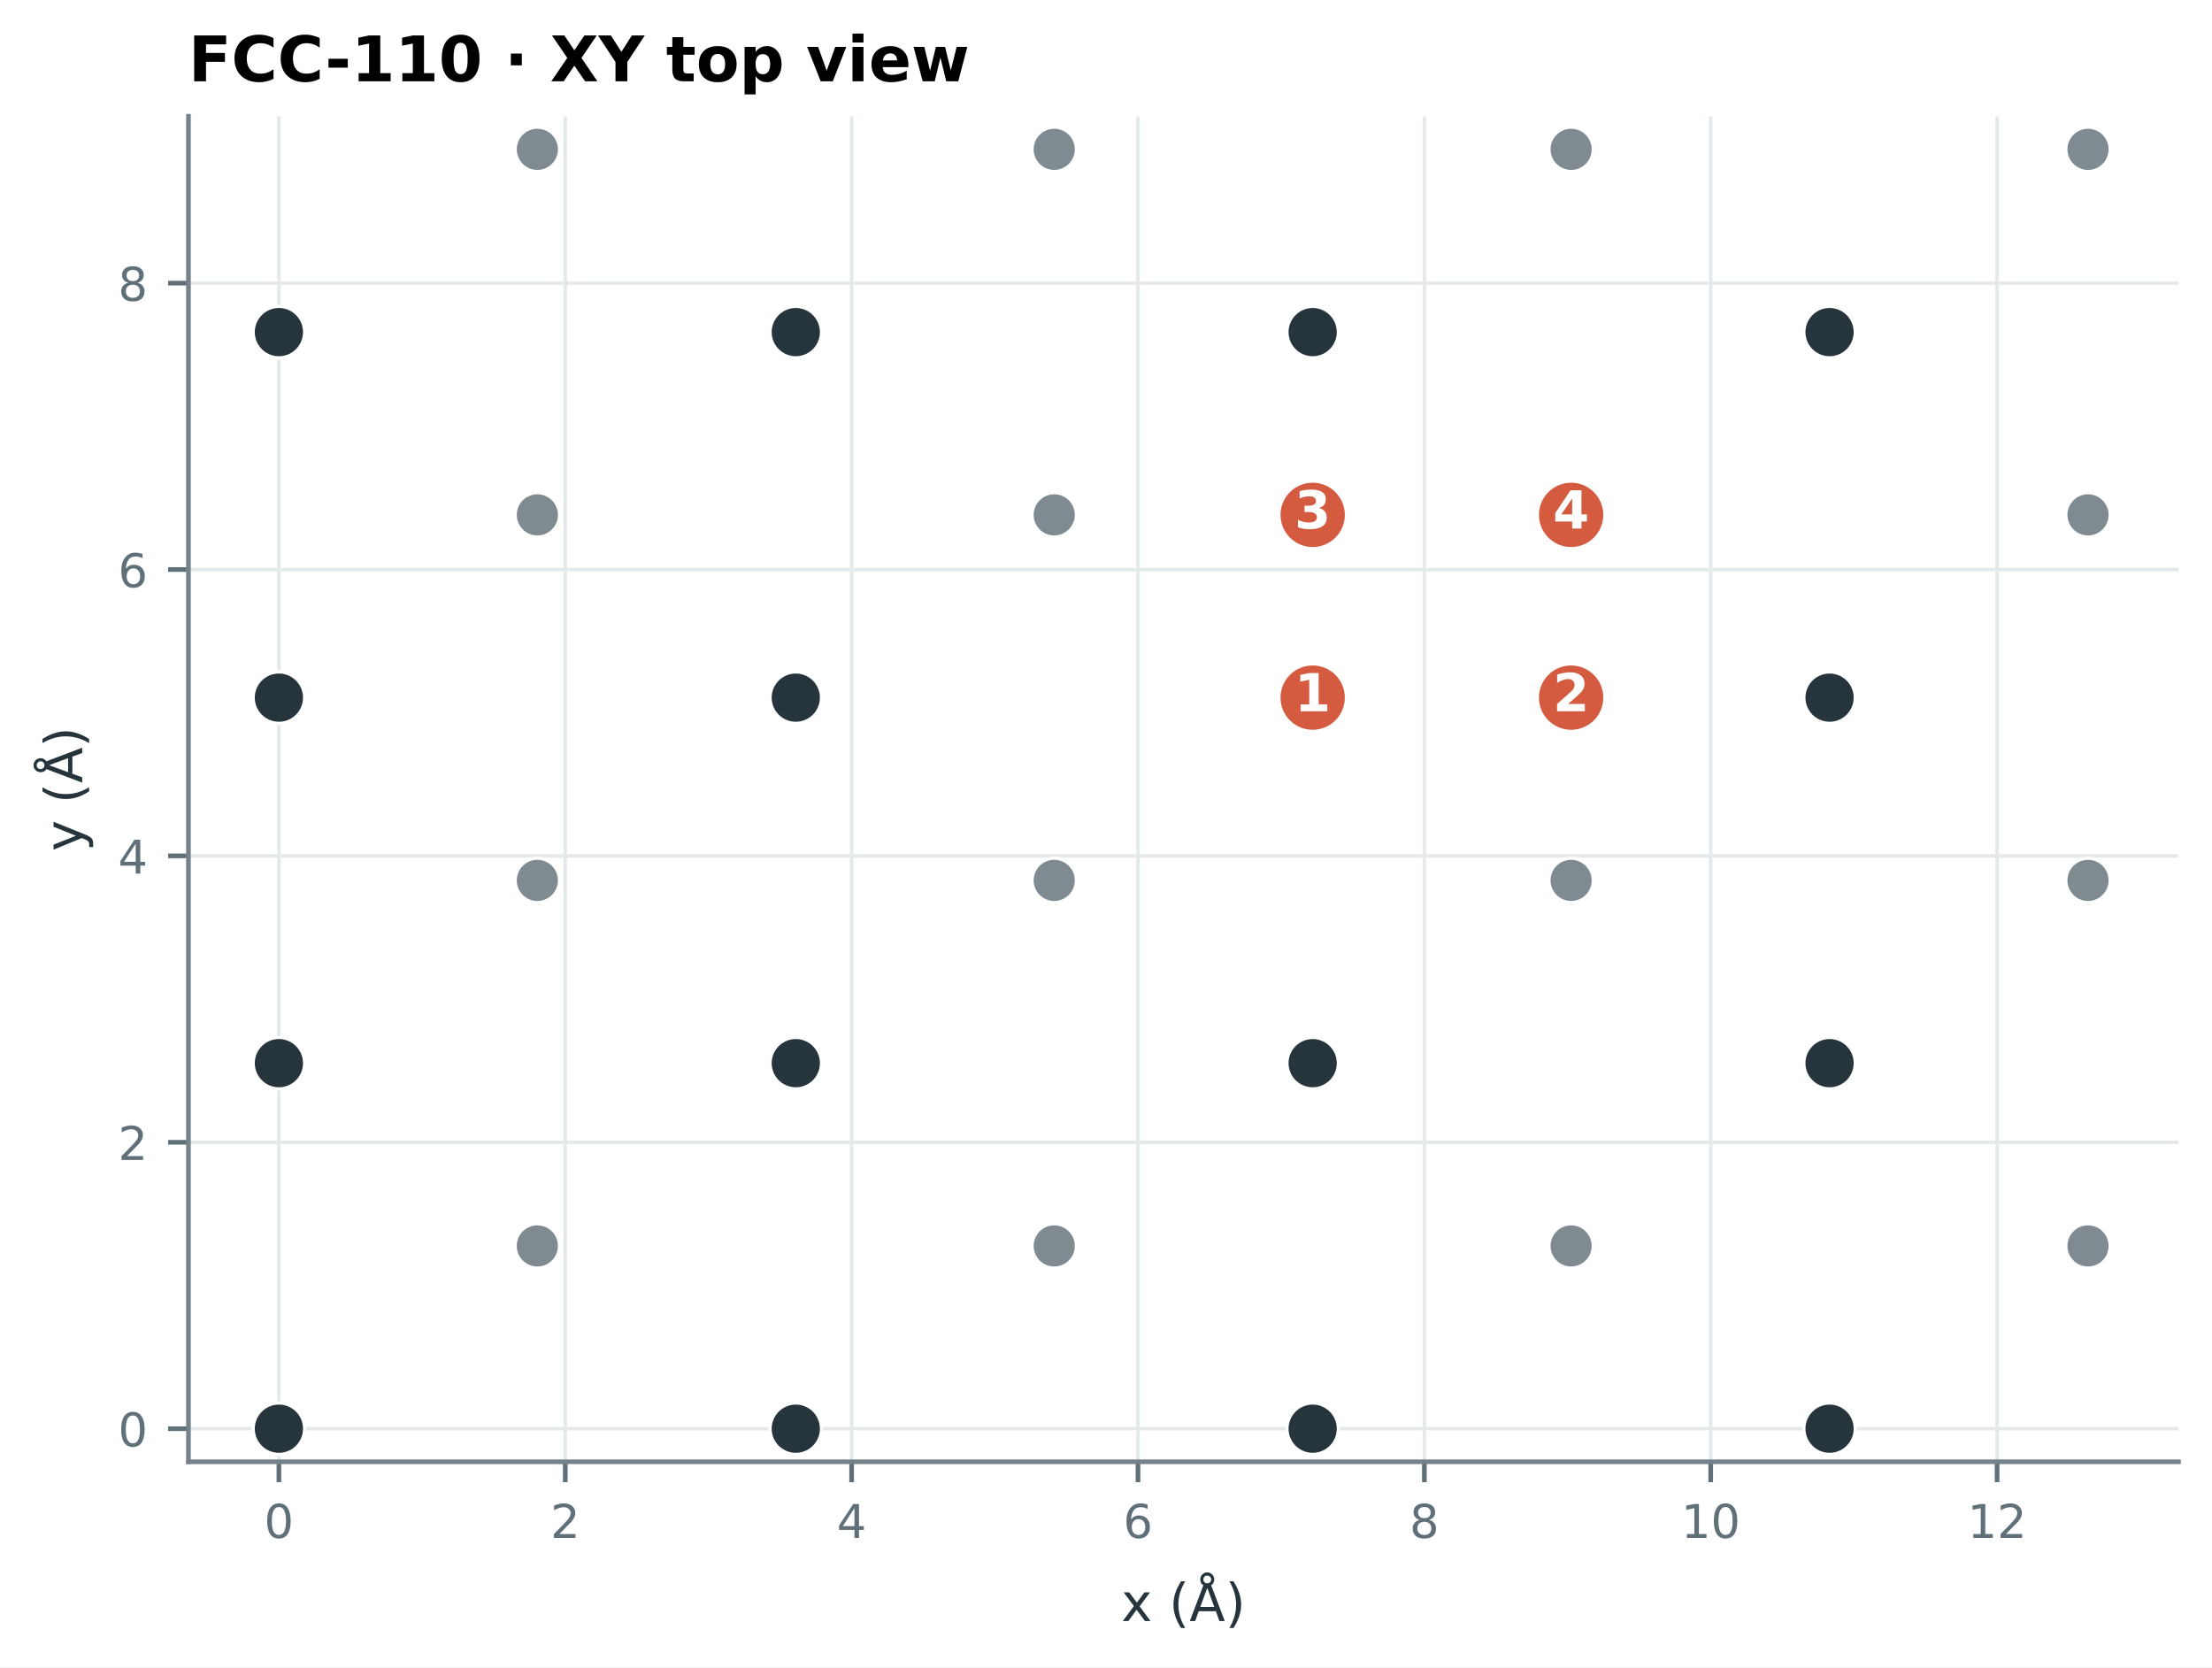
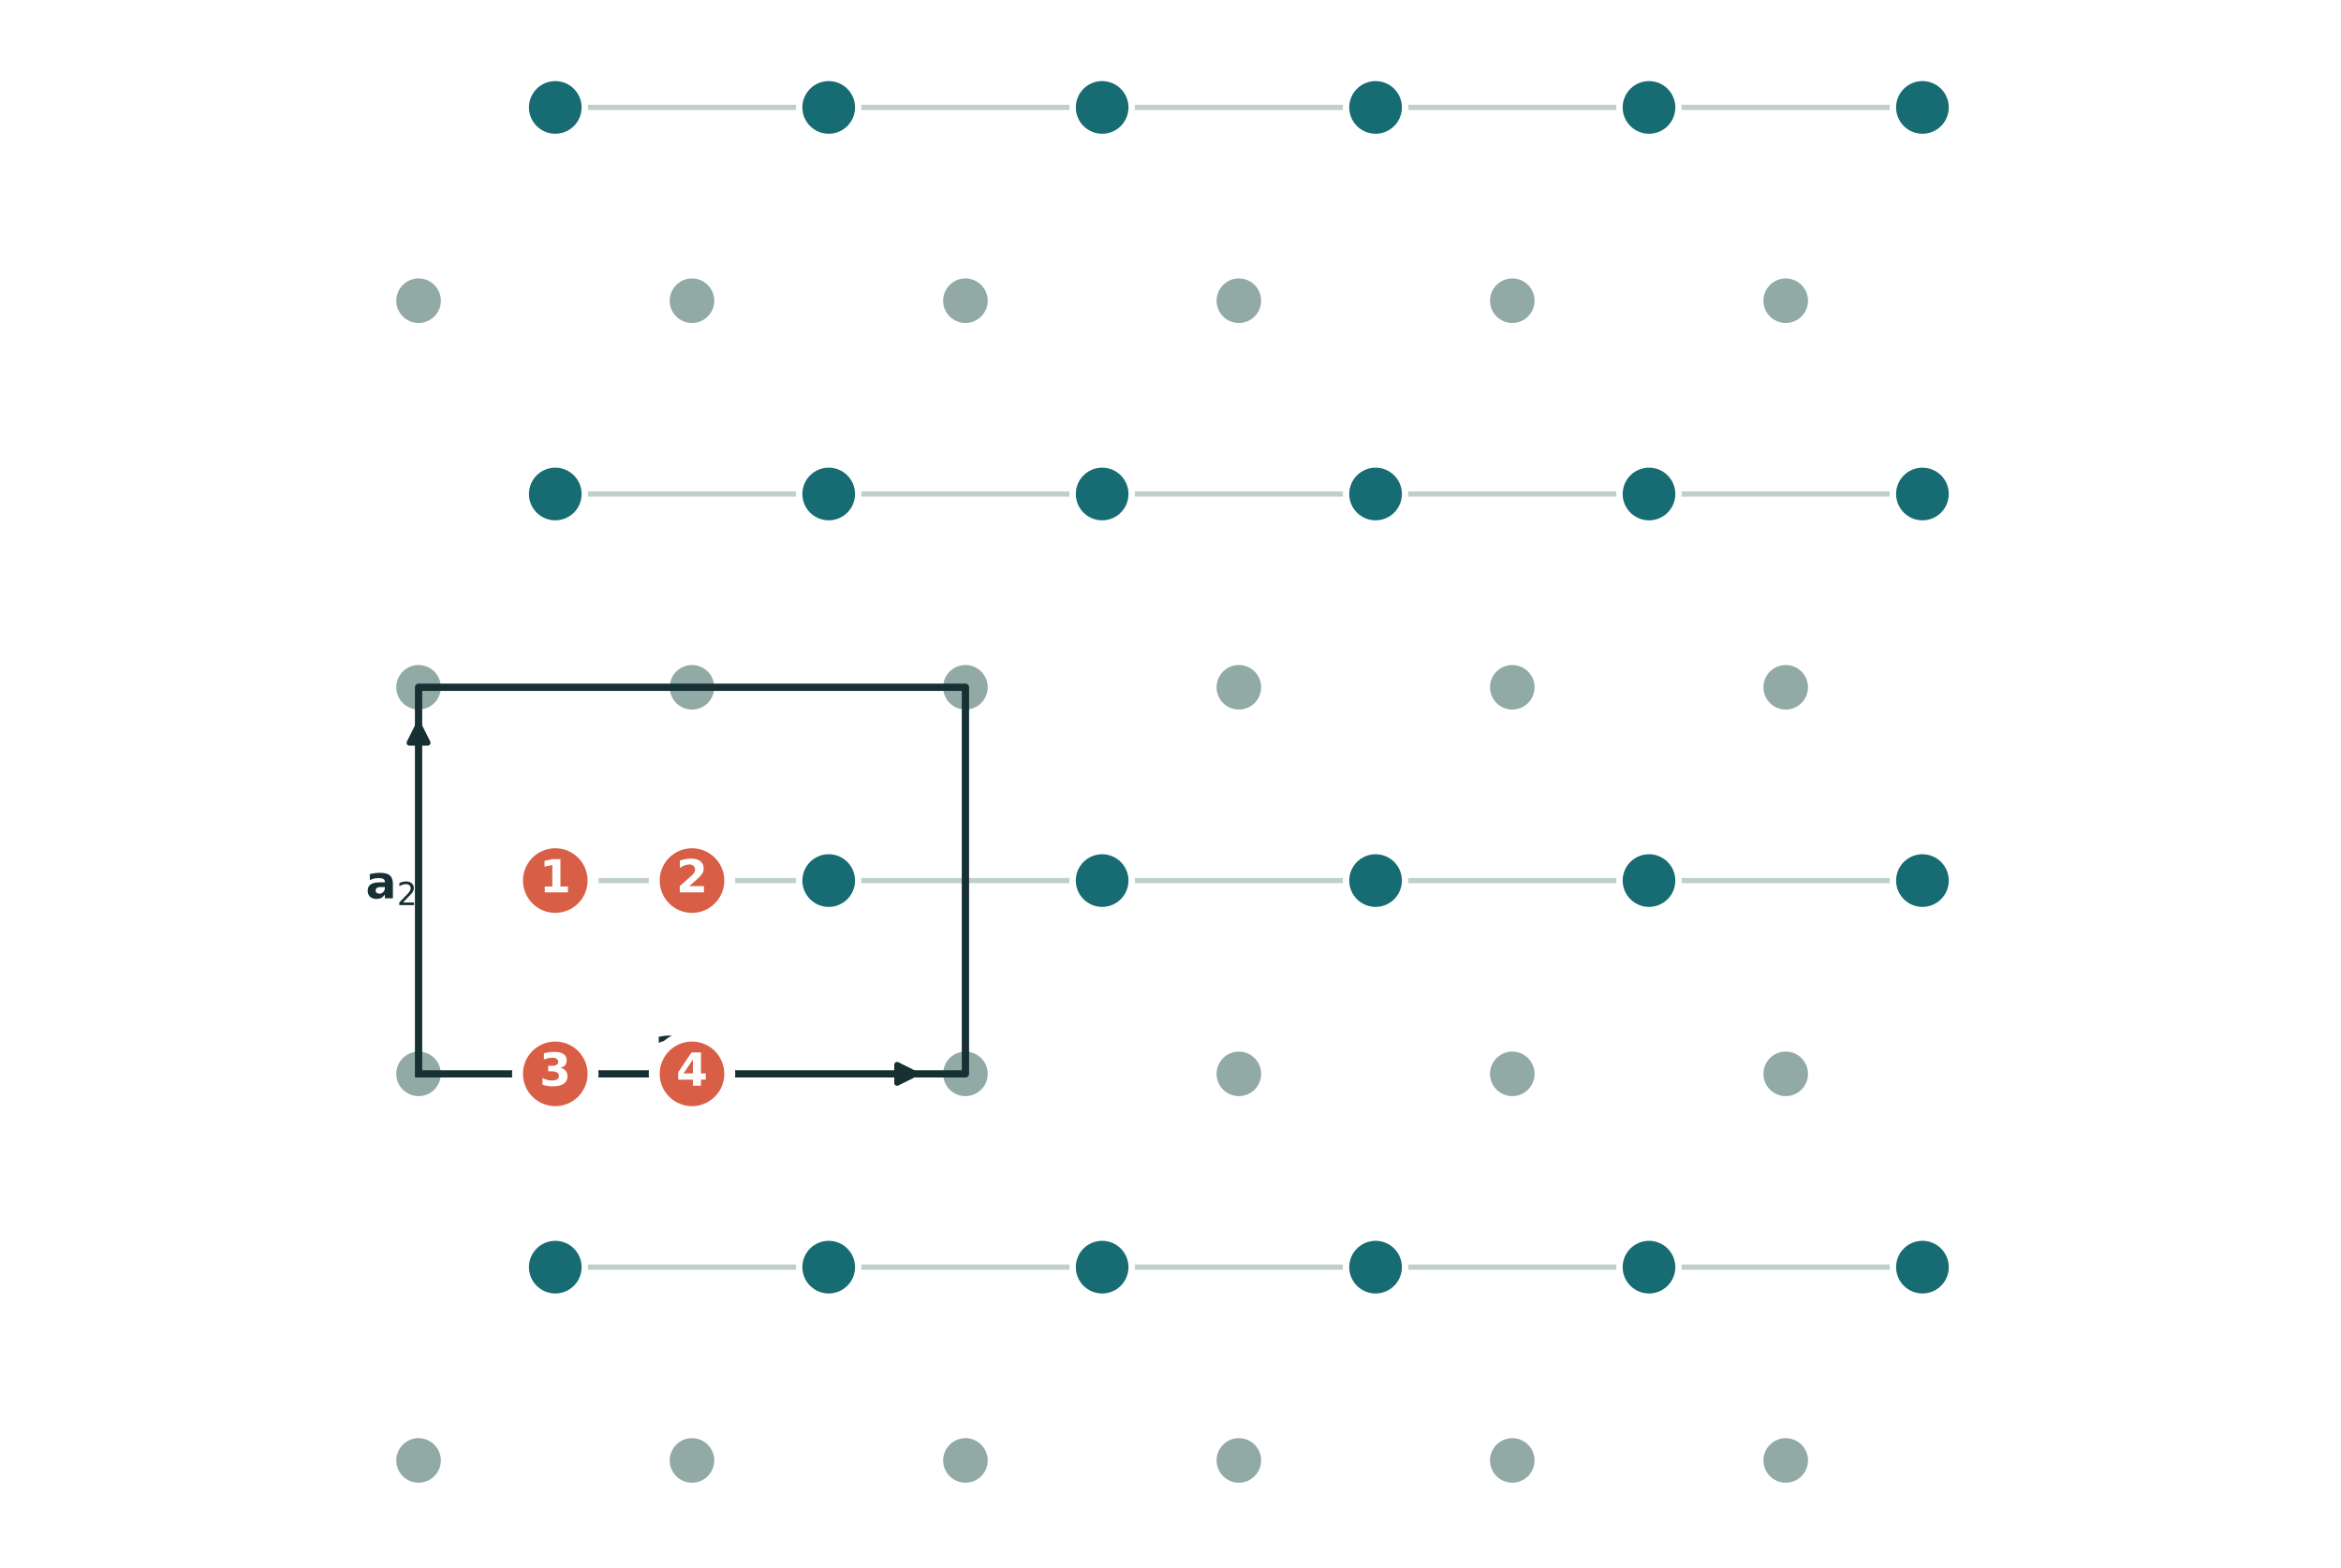
- <svg xmlns="http://www.w3.org/2000/svg" xmlns:xlink="http://www.w3.org/1999/xlink" width="379.92pt" height="286.32pt" viewBox="0 0 379.92 286.32" version="1.1">
+ <svg xmlns="http://www.w3.org/2000/svg" xmlns:xlink="http://www.w3.org/1999/xlink" width="513.72pt" height="344.16pt" viewBox="0 0 513.72 344.16" version="1.1">
  <defs>
    <style type="text/css">*{stroke-linejoin: round; stroke-linecap: butt}</style>
  </defs>
  <g id="figure_1">
    <g id="patch_1">
-       <path d="M 0 286.32  L 379.92 286.32  L 379.92 0  L 0 0  z " style="fill: #ffffff" />
+       <path d="M 0 344.16 L 513.72 344.16 L 513.72 0 L 0 0 z " style="fill: #ffffff" />
    </g>
    <g id="axes_1">
+       <g id="line2d_1">
+         <path d="M 121.853 278.151 L 181.856 278.151 " clip-path="url(#p637026da8e)" style="fill: none; stroke: #bfd0cb; stroke-width: 1.15; stroke-linecap: square" />
+       </g>
+       <g id="line2d_2">
+         <path d="M 181.856 278.151 L 241.859 278.151 " clip-path="url(#p637026da8e)" style="fill: none; stroke: #bfd0cb; stroke-width: 1.15; stroke-linecap: square" />
+       </g>
+       <g id="line2d_3">
+         <path d="M 121.853 193.294 L 181.856 193.294 " clip-path="url(#p637026da8e)" style="fill: none; stroke: #bfd0cb; stroke-width: 1.15; stroke-linecap: square" />
+       </g>
+       <g id="line2d_4">
+         <path d="M 181.856 193.294 L 241.859 193.294 " clip-path="url(#p637026da8e)" style="fill: none; stroke: #bfd0cb; stroke-width: 1.15; stroke-linecap: square" />
+       </g>
+       <g id="line2d_5">
+         <path d="M 121.853 108.437 L 181.856 108.437 " clip-path="url(#p637026da8e)" style="fill: none; stroke: #bfd0cb; stroke-width: 1.15; stroke-linecap: square" />
+       </g>
+       <g id="line2d_6">
+         <path d="M 181.856 108.437 L 241.859 108.437 " clip-path="url(#p637026da8e)" style="fill: none; stroke: #bfd0cb; stroke-width: 1.15; stroke-linecap: square" />
+       </g>
+       <g id="line2d_7">
+         <path d="M 121.853 23.58 L 181.856 23.58 " clip-path="url(#p637026da8e)" style="fill: none; stroke: #bfd0cb; stroke-width: 1.15; stroke-linecap: square" />
+       </g>
+       <g id="line2d_8">
+         <path d="M 181.856 23.58 L 241.859 23.58 " clip-path="url(#p637026da8e)" style="fill: none; stroke: #bfd0cb; stroke-width: 1.15; stroke-linecap: square" />
+       </g>
+       <g id="line2d_9">
+         <path d="M 241.859 278.151 L 301.862 278.151 " clip-path="url(#p637026da8e)" style="fill: none; stroke: #bfd0cb; stroke-width: 1.15; stroke-linecap: square" />
+       </g>
+       <g id="line2d_10">
+         <path d="M 301.862 278.151 L 361.865 278.151 " clip-path="url(#p637026da8e)" style="fill: none; stroke: #bfd0cb; stroke-width: 1.15; stroke-linecap: square" />
+       </g>
+       <g id="line2d_11">
+         <path d="M 241.859 193.294 L 301.862 193.294 " clip-path="url(#p637026da8e)" style="fill: none; stroke: #bfd0cb; stroke-width: 1.15; stroke-linecap: square" />
+       </g>
+       <g id="line2d_12">
+         <path d="M 301.862 193.294 L 361.865 193.294 " clip-path="url(#p637026da8e)" style="fill: none; stroke: #bfd0cb; stroke-width: 1.15; stroke-linecap: square" />
+       </g>
+       <g id="line2d_13">
+         <path d="M 241.859 108.437 L 301.862 108.437 " clip-path="url(#p637026da8e)" style="fill: none; stroke: #bfd0cb; stroke-width: 1.15; stroke-linecap: square" />
+       </g>
+       <g id="line2d_14">
+         <path d="M 301.862 108.437 L 361.865 108.437 " clip-path="url(#p637026da8e)" style="fill: none; stroke: #bfd0cb; stroke-width: 1.15; stroke-linecap: square" />
+       </g>
+       <g id="line2d_15">
+         <path d="M 241.859 23.58 L 301.862 23.58 " clip-path="url(#p637026da8e)" style="fill: none; stroke: #bfd0cb; stroke-width: 1.15; stroke-linecap: square" />
+       </g>
+       <g id="line2d_16">
+         <path d="M 301.862 23.58 L 361.865 23.58 " clip-path="url(#p637026da8e)" style="fill: none; stroke: #bfd0cb; stroke-width: 1.15; stroke-linecap: square" />
+       </g>
+       <g id="line2d_17">
+         <path d="M 361.865 278.151 L 421.868 278.151 " clip-path="url(#p637026da8e)" style="fill: none; stroke: #bfd0cb; stroke-width: 1.15; stroke-linecap: square" />
+       </g>
+       <g id="line2d_18">
+         <path d="M 361.865 193.294 L 421.868 193.294 " clip-path="url(#p637026da8e)" style="fill: none; stroke: #bfd0cb; stroke-width: 1.15; stroke-linecap: square" />
+       </g>
+       <g id="line2d_19">
+         <path d="M 361.865 108.437 L 421.868 108.437 " clip-path="url(#p637026da8e)" style="fill: none; stroke: #bfd0cb; stroke-width: 1.15; stroke-linecap: square" />
+       </g>
+       <g id="line2d_20">
+         <path d="M 361.865 23.58 L 421.868 23.58 " clip-path="url(#p637026da8e)" style="fill: none; stroke: #bfd0cb; stroke-width: 1.15; stroke-linecap: square" />
+       </g>
+       <g id="PathCollection_1">
+         <defs>
+           <path id="m5eb2386cf3" d="M 0 4.183 C 1.109 4.183 2.174 3.743 2.958 2.958 C 3.743 2.174 4.183 1.109 4.183 0 C 4.183 -1.109 3.743 -2.174 2.958 -2.958 C 2.174 -3.743 1.109 -4.183 0 -4.183 C -1.109 -4.183 -2.174 -3.743 -2.958 -2.958 C -3.743 -2.174 -4.183 -1.109 -4.183 0 C -4.183 1.109 -3.743 2.174 -2.958 2.958 C -2.174 3.743 -1.109 4.183 0 4.183 z " style="stroke: #ffffff; stroke-width: 1.4" />
+         </defs>
+         <g clip-path="url(#p637026da8e)">
+           <use xlink:href="#m5eb2386cf3" x="91.852" y="320.58" style="fill: #e9efeb; stroke: #ffffff; stroke-width: 1.4" />
+           <use xlink:href="#m5eb2386cf3" x="151.855" y="320.58" style="fill: #e9efeb; stroke: #ffffff; stroke-width: 1.4" />
+           <use xlink:href="#m5eb2386cf3" x="91.852" y="235.723" style="fill: #e9efeb; stroke: #ffffff; stroke-width: 1.4" />
+           <use xlink:href="#m5eb2386cf3" x="151.855" y="235.723" style="fill: #e9efeb; stroke: #ffffff; stroke-width: 1.4" />
+           <use xlink:href="#m5eb2386cf3" x="91.852" y="150.866" style="fill: #e9efeb; stroke: #ffffff; stroke-width: 1.4" />
+           <use xlink:href="#m5eb2386cf3" x="151.855" y="150.866" style="fill: #e9efeb; stroke: #ffffff; stroke-width: 1.4" />
+           <use xlink:href="#m5eb2386cf3" x="91.852" y="66.009" style="fill: #e9efeb; stroke: #ffffff; stroke-width: 1.4" />
+           <use xlink:href="#m5eb2386cf3" x="151.855" y="66.009" style="fill: #e9efeb; stroke: #ffffff; stroke-width: 1.4" />
+           <use xlink:href="#m5eb2386cf3" x="211.858" y="320.58" style="fill: #e9efeb; stroke: #ffffff; stroke-width: 1.4" />
+           <use xlink:href="#m5eb2386cf3" x="271.861" y="320.58" style="fill: #e9efeb; stroke: #ffffff; stroke-width: 1.4" />
+           <use xlink:href="#m5eb2386cf3" x="211.858" y="235.723" style="fill: #e9efeb; stroke: #ffffff; stroke-width: 1.4" />
+           <use xlink:href="#m5eb2386cf3" x="271.861" y="235.723" style="fill: #e9efeb; stroke: #ffffff; stroke-width: 1.4" />
+           <use xlink:href="#m5eb2386cf3" x="211.858" y="150.866" style="fill: #e9efeb; stroke: #ffffff; stroke-width: 1.4" />
+           <use xlink:href="#m5eb2386cf3" x="271.861" y="150.866" style="fill: #e9efeb; stroke: #ffffff; stroke-width: 1.4" />
+           <use xlink:href="#m5eb2386cf3" x="211.858" y="66.009" style="fill: #e9efeb; stroke: #ffffff; stroke-width: 1.4" />
+           <use xlink:href="#m5eb2386cf3" x="271.861" y="66.009" style="fill: #e9efeb; stroke: #ffffff; stroke-width: 1.4" />
+           <use xlink:href="#m5eb2386cf3" x="331.864" y="320.58" style="fill: #e9efeb; stroke: #ffffff; stroke-width: 1.4" />
+           <use xlink:href="#m5eb2386cf3" x="391.867" y="320.58" style="fill: #e9efeb; stroke: #ffffff; stroke-width: 1.4" />
+           <use xlink:href="#m5eb2386cf3" x="331.864" y="235.723" style="fill: #e9efeb; stroke: #ffffff; stroke-width: 1.4" />
+           <use xlink:href="#m5eb2386cf3" x="391.867" y="235.723" style="fill: #e9efeb; stroke: #ffffff; stroke-width: 1.4" />
+           <use xlink:href="#m5eb2386cf3" x="331.864" y="150.866" style="fill: #e9efeb; stroke: #ffffff; stroke-width: 1.4" />
+           <use xlink:href="#m5eb2386cf3" x="391.867" y="150.866" style="fill: #e9efeb; stroke: #ffffff; stroke-width: 1.4" />
+           <use xlink:href="#m5eb2386cf3" x="331.864" y="66.009" style="fill: #e9efeb; stroke: #ffffff; stroke-width: 1.4" />
+           <use xlink:href="#m5eb2386cf3" x="391.867" y="66.009" style="fill: #e9efeb; stroke: #ffffff; stroke-width: 1.4" />
+         </g>
+       </g>
+       <g id="PathCollection_2">
+         <defs>
+           <path id="ma087b6b67b" d="M 0 4.848 C 1.286 4.848 2.519 4.337 3.428 3.428 C 4.337 2.519 4.848 1.286 4.848 0 C 4.848 -1.286 4.337 -2.519 3.428 -3.428 C 2.519 -4.337 1.286 -4.848 0 -4.848 C -1.286 -4.848 -2.519 -4.337 -3.428 -3.428 C -4.337 -2.519 -4.848 -1.286 -4.848 0 C -4.848 1.286 -4.337 2.519 -3.428 3.428 C -2.519 4.337 -1.286 4.848 0 4.848 z " style="stroke: #ffffff; stroke-width: 1.4" />
+         </defs>
+         <g clip-path="url(#p637026da8e)">
+           <use xlink:href="#ma087b6b67b" x="181.856" y="278.151" style="fill: #d4dfda; stroke: #ffffff; stroke-width: 1.4" />
+           <use xlink:href="#ma087b6b67b" x="121.853" y="278.151" style="fill: #d4dfda; stroke: #ffffff; stroke-width: 1.4" />
+           <use xlink:href="#ma087b6b67b" x="181.856" y="193.294" style="fill: #d4dfda; stroke: #ffffff; stroke-width: 1.4" />
+           <use xlink:href="#ma087b6b67b" x="121.853" y="193.294" style="fill: #d4dfda; stroke: #ffffff; stroke-width: 1.4" />
+           <use xlink:href="#ma087b6b67b" x="181.856" y="108.437" style="fill: #d4dfda; stroke: #ffffff; stroke-width: 1.4" />
+           <use xlink:href="#ma087b6b67b" x="121.853" y="108.437" style="fill: #d4dfda; stroke: #ffffff; stroke-width: 1.4" />
+           <use xlink:href="#ma087b6b67b" x="181.856" y="23.58" style="fill: #d4dfda; stroke: #ffffff; stroke-width: 1.4" />
+           <use xlink:href="#ma087b6b67b" x="121.853" y="23.58" style="fill: #d4dfda; stroke: #ffffff; stroke-width: 1.4" />
+           <use xlink:href="#ma087b6b67b" x="301.862" y="278.151" style="fill: #d4dfda; stroke: #ffffff; stroke-width: 1.4" />
+           <use xlink:href="#ma087b6b67b" x="241.859" y="278.151" style="fill: #d4dfda; stroke: #ffffff; stroke-width: 1.4" />
+           <use xlink:href="#ma087b6b67b" x="301.862" y="193.294" style="fill: #d4dfda; stroke: #ffffff; stroke-width: 1.4" />
+           <use xlink:href="#ma087b6b67b" x="241.859" y="193.294" style="fill: #d4dfda; stroke: #ffffff; stroke-width: 1.4" />
+           <use xlink:href="#ma087b6b67b" x="301.862" y="108.437" style="fill: #d4dfda; stroke: #ffffff; stroke-width: 1.4" />
+           <use xlink:href="#ma087b6b67b" x="241.859" y="108.437" style="fill: #d4dfda; stroke: #ffffff; stroke-width: 1.4" />
+           <use xlink:href="#ma087b6b67b" x="301.862" y="23.58" style="fill: #d4dfda; stroke: #ffffff; stroke-width: 1.4" />
+           <use xlink:href="#ma087b6b67b" x="241.859" y="23.58" style="fill: #d4dfda; stroke: #ffffff; stroke-width: 1.4" />
+           <use xlink:href="#ma087b6b67b" x="421.868" y="278.151" style="fill: #d4dfda; stroke: #ffffff; stroke-width: 1.4" />
+           <use xlink:href="#ma087b6b67b" x="361.865" y="278.151" style="fill: #d4dfda; stroke: #ffffff; stroke-width: 1.4" />
+           <use xlink:href="#ma087b6b67b" x="421.868" y="193.294" style="fill: #d4dfda; stroke: #ffffff; stroke-width: 1.4" />
+           <use xlink:href="#ma087b6b67b" x="361.865" y="193.294" style="fill: #d4dfda; stroke: #ffffff; stroke-width: 1.4" />
+           <use xlink:href="#ma087b6b67b" x="421.868" y="108.437" style="fill: #d4dfda; stroke: #ffffff; stroke-width: 1.4" />
+           <use xlink:href="#ma087b6b67b" x="361.865" y="108.437" style="fill: #d4dfda; stroke: #ffffff; stroke-width: 1.4" />
+           <use xlink:href="#ma087b6b67b" x="421.868" y="23.58" style="fill: #d4dfda; stroke: #ffffff; stroke-width: 1.4" />
+           <use xlink:href="#ma087b6b67b" x="361.865" y="23.58" style="fill: #d4dfda; stroke: #ffffff; stroke-width: 1.4" />
+         </g>
+       </g>
+       <g id="PathCollection_3">
+         <defs>
+           <path id="mfd329d8b08" d="M 0 5.59 C 1.483 5.59 2.905 5.001 3.953 3.953 C 5.001 2.905 5.59 1.483 5.59 0 C 5.59 -1.483 5.001 -2.905 3.953 -3.953 C 2.905 -5.001 1.483 -5.59 0 -5.59 C -1.483 -5.59 -2.905 -5.001 -3.953 -3.953 C -5.001 -2.905 -5.59 -1.483 -5.59 0 C -5.59 1.483 -5.001 2.905 -3.953 3.953 C -2.905 5.001 -1.483 5.59 0 5.59 z " style="stroke: #ffffff; stroke-width: 1.4" />
+         </defs>
+         <g clip-path="url(#p637026da8e)">
+           <use xlink:href="#mfd329d8b08" x="151.855" y="320.58" style="fill: #91aaa6; stroke: #ffffff; stroke-width: 1.4" />
+           <use xlink:href="#mfd329d8b08" x="91.852" y="320.58" style="fill: #91aaa6; stroke: #ffffff; stroke-width: 1.4" />
+           <use xlink:href="#mfd329d8b08" x="151.855" y="235.723" style="fill: #91aaa6; stroke: #ffffff; stroke-width: 1.4" />
+           <use xlink:href="#mfd329d8b08" x="91.852" y="235.723" style="fill: #91aaa6; stroke: #ffffff; stroke-width: 1.4" />
+           <use xlink:href="#mfd329d8b08" x="151.855" y="150.866" style="fill: #91aaa6; stroke: #ffffff; stroke-width: 1.4" />
+           <use xlink:href="#mfd329d8b08" x="91.852" y="150.866" style="fill: #91aaa6; stroke: #ffffff; stroke-width: 1.4" />
+           <use xlink:href="#mfd329d8b08" x="151.855" y="66.009" style="fill: #91aaa6; stroke: #ffffff; stroke-width: 1.4" />
+           <use xlink:href="#mfd329d8b08" x="91.852" y="66.009" style="fill: #91aaa6; stroke: #ffffff; stroke-width: 1.4" />
+           <use xlink:href="#mfd329d8b08" x="271.861" y="320.58" style="fill: #91aaa6; stroke: #ffffff; stroke-width: 1.4" />
+           <use xlink:href="#mfd329d8b08" x="211.858" y="320.58" style="fill: #91aaa6; stroke: #ffffff; stroke-width: 1.4" />
+           <use xlink:href="#mfd329d8b08" x="271.861" y="235.723" style="fill: #91aaa6; stroke: #ffffff; stroke-width: 1.4" />
+           <use xlink:href="#mfd329d8b08" x="211.858" y="235.723" style="fill: #91aaa6; stroke: #ffffff; stroke-width: 1.4" />
+           <use xlink:href="#mfd329d8b08" x="271.861" y="150.866" style="fill: #91aaa6; stroke: #ffffff; stroke-width: 1.4" />
+           <use xlink:href="#mfd329d8b08" x="211.858" y="150.866" style="fill: #91aaa6; stroke: #ffffff; stroke-width: 1.4" />
+           <use xlink:href="#mfd329d8b08" x="271.861" y="66.009" style="fill: #91aaa6; stroke: #ffffff; stroke-width: 1.4" />
+           <use xlink:href="#mfd329d8b08" x="211.858" y="66.009" style="fill: #91aaa6; stroke: #ffffff; stroke-width: 1.4" />
+           <use xlink:href="#mfd329d8b08" x="391.867" y="320.58" style="fill: #91aaa6; stroke: #ffffff; stroke-width: 1.4" />
+           <use xlink:href="#mfd329d8b08" x="331.864" y="320.58" style="fill: #91aaa6; stroke: #ffffff; stroke-width: 1.4" />
+           <use xlink:href="#mfd329d8b08" x="391.867" y="235.723" style="fill: #91aaa6; stroke: #ffffff; stroke-width: 1.4" />
+           <use xlink:href="#mfd329d8b08" x="331.864" y="235.723" style="fill: #91aaa6; stroke: #ffffff; stroke-width: 1.4" />
+           <use xlink:href="#mfd329d8b08" x="391.867" y="150.866" style="fill: #91aaa6; stroke: #ffffff; stroke-width: 1.4" />
+           <use xlink:href="#mfd329d8b08" x="331.864" y="150.866" style="fill: #91aaa6; stroke: #ffffff; stroke-width: 1.4" />
+           <use xlink:href="#mfd329d8b08" x="391.867" y="66.009" style="fill: #91aaa6; stroke: #ffffff; stroke-width: 1.4" />
+           <use xlink:href="#mfd329d8b08" x="331.864" y="66.009" style="fill: #91aaa6; stroke: #ffffff; stroke-width: 1.4" />
+         </g>
+       </g>
+       <g id="PathCollection_4">
+         <defs>
+           <path id="mfaf17a3a97" d="M 0 6.481 C 1.719 6.481 3.367 5.798 4.583 4.583 C 5.798 3.367 6.481 1.719 6.481 0 C 6.481 -1.719 5.798 -3.367 4.583 -4.583 C 3.367 -5.798 1.719 -6.481 0 -6.481 C -1.719 -6.481 -3.367 -5.798 -4.583 -4.583 C -5.798 -3.367 -6.481 -1.719 -6.481 0 C -6.481 1.719 -5.798 3.367 -4.583 4.583 C -3.367 5.798 -1.719 6.481 0 6.481 z " style="stroke: #ffffff; stroke-width: 1.4" />
+         </defs>
+         <g clip-path="url(#p637026da8e)">
+           <use xlink:href="#mfaf17a3a97" x="121.853" y="278.151" style="fill: #176b72; stroke: #ffffff; stroke-width: 1.4" />
+           <use xlink:href="#mfaf17a3a97" x="181.856" y="278.151" style="fill: #176b72; stroke: #ffffff; stroke-width: 1.4" />
+           <use xlink:href="#mfaf17a3a97" x="121.853" y="193.294" style="fill: #176b72; stroke: #ffffff; stroke-width: 1.4" />
+           <use xlink:href="#mfaf17a3a97" x="181.856" y="193.294" style="fill: #176b72; stroke: #ffffff; stroke-width: 1.4" />
+           <use xlink:href="#mfaf17a3a97" x="121.853" y="108.437" style="fill: #176b72; stroke: #ffffff; stroke-width: 1.4" />
+           <use xlink:href="#mfaf17a3a97" x="181.856" y="108.437" style="fill: #176b72; stroke: #ffffff; stroke-width: 1.4" />
+           <use xlink:href="#mfaf17a3a97" x="121.853" y="23.58" style="fill: #176b72; stroke: #ffffff; stroke-width: 1.4" />
+           <use xlink:href="#mfaf17a3a97" x="181.856" y="23.58" style="fill: #176b72; stroke: #ffffff; stroke-width: 1.4" />
+           <use xlink:href="#mfaf17a3a97" x="241.859" y="278.151" style="fill: #176b72; stroke: #ffffff; stroke-width: 1.4" />
+           <use xlink:href="#mfaf17a3a97" x="301.862" y="278.151" style="fill: #176b72; stroke: #ffffff; stroke-width: 1.4" />
+           <use xlink:href="#mfaf17a3a97" x="241.859" y="193.294" style="fill: #176b72; stroke: #ffffff; stroke-width: 1.4" />
+           <use xlink:href="#mfaf17a3a97" x="301.862" y="193.294" style="fill: #176b72; stroke: #ffffff; stroke-width: 1.4" />
+           <use xlink:href="#mfaf17a3a97" x="241.859" y="108.437" style="fill: #176b72; stroke: #ffffff; stroke-width: 1.4" />
+           <use xlink:href="#mfaf17a3a97" x="301.862" y="108.437" style="fill: #176b72; stroke: #ffffff; stroke-width: 1.4" />
+           <use xlink:href="#mfaf17a3a97" x="241.859" y="23.58" style="fill: #176b72; stroke: #ffffff; stroke-width: 1.4" />
+           <use xlink:href="#mfaf17a3a97" x="301.862" y="23.58" style="fill: #176b72; stroke: #ffffff; stroke-width: 1.4" />
+           <use xlink:href="#mfaf17a3a97" x="361.865" y="278.151" style="fill: #176b72; stroke: #ffffff; stroke-width: 1.4" />
+           <use xlink:href="#mfaf17a3a97" x="421.868" y="278.151" style="fill: #176b72; stroke: #ffffff; stroke-width: 1.4" />
+           <use xlink:href="#mfaf17a3a97" x="361.865" y="193.294" style="fill: #176b72; stroke: #ffffff; stroke-width: 1.4" />
+           <use xlink:href="#mfaf17a3a97" x="421.868" y="193.294" style="fill: #176b72; stroke: #ffffff; stroke-width: 1.4" />
+           <use xlink:href="#mfaf17a3a97" x="361.865" y="108.437" style="fill: #176b72; stroke: #ffffff; stroke-width: 1.4" />
+           <use xlink:href="#mfaf17a3a97" x="421.868" y="108.437" style="fill: #176b72; stroke: #ffffff; stroke-width: 1.4" />
+           <use xlink:href="#mfaf17a3a97" x="361.865" y="23.58" style="fill: #176b72; stroke: #ffffff; stroke-width: 1.4" />
+           <use xlink:href="#mfaf17a3a97" x="421.868" y="23.58" style="fill: #176b72; stroke: #ffffff; stroke-width: 1.4" />
+         </g>
+       </g>
+       <g id="line2d_21">
+         <path d="M 91.852 235.723 L 211.858 235.723 L 211.858 150.866 L 91.852 150.866 L 91.852 235.723 " clip-path="url(#p637026da8e)" style="fill: none; stroke: #173033; stroke-width: 1.6; stroke-linecap: square" />
+       </g>
      <g id="patch_2">
-         <path d="M 32.367 251.043  L 374.16 251.043  L 374.16 19.966  L 32.367 19.966  z " style="fill: #ffffff" />
-       </g>
-       <g id="PathCollection_1">
-         <defs>
-           <path id="m7919942494" d="M 0 3.24  C 0.859 3.24 1.684 2.899 2.291 2.291  C 2.899 1.684 3.24 0.859 3.24 0  C 3.24 -0.859 2.899 -1.684 2.291 -2.291  C 1.684 -2.899 0.859 -3.24 0 -3.24  C -0.859 -3.24 -1.684 -2.899 -2.291 -2.291  C -2.899 -1.684 -3.24 -0.859 -3.24 0  C -3.24 0.859 -2.899 1.684 -2.291 2.291  C -1.684 2.899 -0.859 3.24 0 3.24  z " style="stroke: #ffffff; stroke-width: 0.55" />
-         </defs>
-         <g clip-path="url(#pd5b923c214)">
-           <use xlink:href="#m7919942494" x="47.903" y="245.361" style="fill: #c2c9cc; stroke: #ffffff; stroke-width: 0.55" />
-           <use xlink:href="#m7919942494" x="136.68" y="245.361" style="fill: #c2c9cc; stroke: #ffffff; stroke-width: 0.55" />
-           <use xlink:href="#m7919942494" x="225.457" y="245.361" style="fill: #c2c9cc; stroke: #ffffff; stroke-width: 0.55" />
-           <use xlink:href="#m7919942494" x="314.235" y="245.361" style="fill: #c2c9cc; stroke: #ffffff; stroke-width: 0.55" />
-           <use xlink:href="#m7919942494" x="47.903" y="182.586" style="fill: #c2c9cc; stroke: #ffffff; stroke-width: 0.55" />
-           <use xlink:href="#m7919942494" x="136.68" y="182.586" style="fill: #c2c9cc; stroke: #ffffff; stroke-width: 0.55" />
-           <use xlink:href="#m7919942494" x="225.457" y="182.586" style="fill: #c2c9cc; stroke: #ffffff; stroke-width: 0.55" />
-           <use xlink:href="#m7919942494" x="314.235" y="182.586" style="fill: #c2c9cc; stroke: #ffffff; stroke-width: 0.55" />
-           <use xlink:href="#m7919942494" x="47.903" y="119.811" style="fill: #c2c9cc; stroke: #ffffff; stroke-width: 0.55" />
-           <use xlink:href="#m7919942494" x="136.68" y="119.811" style="fill: #c2c9cc; stroke: #ffffff; stroke-width: 0.55" />
-           <use xlink:href="#m7919942494" x="225.457" y="119.811" style="fill: #c2c9cc; stroke: #ffffff; stroke-width: 0.55" />
-           <use xlink:href="#m7919942494" x="314.235" y="119.811" style="fill: #c2c9cc; stroke: #ffffff; stroke-width: 0.55" />
-           <use xlink:href="#m7919942494" x="47.903" y="57.036" style="fill: #c2c9cc; stroke: #ffffff; stroke-width: 0.55" />
-           <use xlink:href="#m7919942494" x="136.68" y="57.036" style="fill: #c2c9cc; stroke: #ffffff; stroke-width: 0.55" />
-           <use xlink:href="#m7919942494" x="225.457" y="57.036" style="fill: #c2c9cc; stroke: #ffffff; stroke-width: 0.55" />
-           <use xlink:href="#m7919942494" x="314.235" y="57.036" style="fill: #c2c9cc; stroke: #ffffff; stroke-width: 0.55" />
-         </g>
-       </g>
-       <g id="matplotlib.axis_1">
-         <g id="xtick_1">
-           <g id="line2d_1">
-             <path d="M 47.903 251.043  L 47.903 19.966  " clip-path="url(#pd5b923c214)" style="fill: none; stroke: #e4e9eb; stroke-width: 0.6; stroke-linecap: square" />
-           </g>
-           <g id="line2d_2">
-             <defs>
-               <path id="med3eff1b3a" d="M 0 0  L 0 3.5  " style="stroke: #607079; stroke-width: 0.8" />
-             </defs>
-             <g>
-               <use xlink:href="#med3eff1b3a" x="47.903" y="251.043" style="fill: #607079; stroke: #607079; stroke-width: 0.8" />
-             </g>
-           </g>
-           <g id="text_1">
-             <text style="font-size: 8px; font-family: 'DejaVu Sans'; text-anchor: middle; fill: #607079" x="47.903" y="264.121" transform="rotate(-0 47.90268 264.121)">0</text>
-           </g>
-         </g>
-         <g id="xtick_2">
-           <g id="line2d_3">
-             <path d="M 97.087 251.043  L 97.087 19.966  " clip-path="url(#pd5b923c214)" style="fill: none; stroke: #e4e9eb; stroke-width: 0.6; stroke-linecap: square" />
-           </g>
-           <g id="line2d_4">
-             <g>
-               <use xlink:href="#med3eff1b3a" x="97.087" y="251.043" style="fill: #607079; stroke: #607079; stroke-width: 0.8" />
-             </g>
-           </g>
-           <g id="text_2">
-             <text style="font-size: 8px; font-family: 'DejaVu Sans'; text-anchor: middle; fill: #607079" x="97.087" y="264.121" transform="rotate(-0 97.08682 264.121)">2</text>
-           </g>
-         </g>
-         <g id="xtick_3">
-           <g id="line2d_5">
-             <path d="M 146.271 251.043  L 146.271 19.966  " clip-path="url(#pd5b923c214)" style="fill: none; stroke: #e4e9eb; stroke-width: 0.6; stroke-linecap: square" />
-           </g>
-           <g id="line2d_6">
-             <g>
-               <use xlink:href="#med3eff1b3a" x="146.271" y="251.043" style="fill: #607079; stroke: #607079; stroke-width: 0.8" />
-             </g>
-           </g>
-           <g id="text_3">
-             <text style="font-size: 8px; font-family: 'DejaVu Sans'; text-anchor: middle; fill: #607079" x="146.271" y="264.121" transform="rotate(-0 146.271 264.121)">4</text>
-           </g>
-         </g>
-         <g id="xtick_4">
-           <g id="line2d_7">
-             <path d="M 195.455 251.043  L 195.455 19.966  " clip-path="url(#pd5b923c214)" style="fill: none; stroke: #e4e9eb; stroke-width: 0.6; stroke-linecap: square" />
-           </g>
-           <g id="line2d_8">
-             <g>
-               <use xlink:href="#med3eff1b3a" x="195.455" y="251.043" style="fill: #607079; stroke: #607079; stroke-width: 0.8" />
-             </g>
-           </g>
-           <g id="text_4">
-             <text style="font-size: 8px; font-family: 'DejaVu Sans'; text-anchor: middle; fill: #607079" x="195.455" y="264.121" transform="rotate(-0 195.4551 264.121)">6</text>
-           </g>
-         </g>
-         <g id="xtick_5">
-           <g id="line2d_9">
-             <path d="M 244.639 251.043  L 244.639 19.966  " clip-path="url(#pd5b923c214)" style="fill: none; stroke: #e4e9eb; stroke-width: 0.6; stroke-linecap: square" />
-           </g>
-           <g id="line2d_10">
-             <g>
-               <use xlink:href="#med3eff1b3a" x="244.639" y="251.043" style="fill: #607079; stroke: #607079; stroke-width: 0.8" />
-             </g>
-           </g>
-           <g id="text_5">
-             <text style="font-size: 8px; font-family: 'DejaVu Sans'; text-anchor: middle; fill: #607079" x="244.639" y="264.121" transform="rotate(-0 244.6392 264.121)">8</text>
-           </g>
-         </g>
-         <g id="xtick_6">
-           <g id="line2d_11">
-             <path d="M 293.823 251.043  L 293.823 19.966  " clip-path="url(#pd5b923c214)" style="fill: none; stroke: #e4e9eb; stroke-width: 0.6; stroke-linecap: square" />
-           </g>
-           <g id="line2d_12">
-             <g>
-               <use xlink:href="#med3eff1b3a" x="293.823" y="251.043" style="fill: #607079; stroke: #607079; stroke-width: 0.8" />
-             </g>
-           </g>
-           <g id="text_6">
-             <text style="font-size: 8px; font-family: 'DejaVu Sans'; text-anchor: middle; fill: #607079" x="293.823" y="264.121" transform="rotate(-0 293.8234 264.121)">10</text>
-           </g>
-         </g>
-         <g id="xtick_7">
-           <g id="line2d_13">
-             <path d="M 343.008 251.043  L 343.008 19.966  " clip-path="url(#pd5b923c214)" style="fill: none; stroke: #e4e9eb; stroke-width: 0.6; stroke-linecap: square" />
-           </g>
-           <g id="line2d_14">
-             <g>
-               <use xlink:href="#med3eff1b3a" x="343.008" y="251.043" style="fill: #607079; stroke: #607079; stroke-width: 0.8" />
-             </g>
-           </g>
-           <g id="text_7">
-             <text style="font-size: 8px; font-family: 'DejaVu Sans'; text-anchor: middle; fill: #607079" x="343.008" y="264.121" transform="rotate(-0 343.0075 264.121)">12</text>
-           </g>
-         </g>
-         <g id="text_8">
-           <text style="font-size: 9px; font-family: 'DejaVu Sans'; text-anchor: middle; fill: #26343c" x="203.263" y="278.397" transform="rotate(-0 203.2631 278.3974)">x (Å)</text>
-         </g>
-       </g>
-       <g id="matplotlib.axis_2">
-         <g id="ytick_1">
-           <g id="line2d_15">
-             <path d="M 32.367 245.361  L 374.16 245.361  " clip-path="url(#pd5b923c214)" style="fill: none; stroke: #e4e9eb; stroke-width: 0.6; stroke-linecap: square" />
-           </g>
-           <g id="line2d_16">
-             <defs>
-               <path id="mc780ce29d5" d="M 0 0  L -3.5 0  " style="stroke: #607079; stroke-width: 0.8" />
-             </defs>
-             <g>
-               <use xlink:href="#mc780ce29d5" x="32.367" y="245.361" style="fill: #607079; stroke: #607079; stroke-width: 0.8" />
-             </g>
-           </g>
-           <g id="text_9">
-             <text style="font-size: 8px; font-family: 'DejaVu Sans'; text-anchor: end; fill: #607079" x="25.367" y="248.4" transform="rotate(-0 25.36664 248.4001)">0</text>
-           </g>
-         </g>
-         <g id="ytick_2">
-           <g id="line2d_17">
-             <path d="M 32.367 196.177  L 374.16 196.177  " clip-path="url(#pd5b923c214)" style="fill: none; stroke: #e4e9eb; stroke-width: 0.6; stroke-linecap: square" />
-           </g>
-           <g id="line2d_18">
-             <g>
-               <use xlink:href="#mc780ce29d5" x="32.367" y="196.177" style="fill: #607079; stroke: #607079; stroke-width: 0.8" />
-             </g>
-           </g>
-           <g id="text_10">
-             <text style="font-size: 8px; font-family: 'DejaVu Sans'; text-anchor: end; fill: #607079" x="25.367" y="199.216" transform="rotate(-0 25.36664 199.2159)">2</text>
-           </g>
-         </g>
-         <g id="ytick_3">
-           <g id="line2d_19">
-             <path d="M 32.367 146.993  L 374.16 146.993  " clip-path="url(#pd5b923c214)" style="fill: none; stroke: #e4e9eb; stroke-width: 0.6; stroke-linecap: square" />
-           </g>
-           <g id="line2d_20">
-             <g>
-               <use xlink:href="#mc780ce29d5" x="32.367" y="146.993" style="fill: #607079; stroke: #607079; stroke-width: 0.8" />
-             </g>
-           </g>
-           <g id="text_11">
-             <text style="font-size: 8px; font-family: 'DejaVu Sans'; text-anchor: end; fill: #607079" x="25.367" y="150.032" transform="rotate(-0 25.36664 150.0318)">4</text>
-           </g>
-         </g>
-         <g id="ytick_4">
-           <g id="line2d_21">
-             <path d="M 32.367 97.809  L 374.16 97.809  " clip-path="url(#pd5b923c214)" style="fill: none; stroke: #e4e9eb; stroke-width: 0.6; stroke-linecap: square" />
-           </g>
-           <g id="line2d_22">
-             <g>
-               <use xlink:href="#mc780ce29d5" x="32.367" y="97.809" style="fill: #607079; stroke: #607079; stroke-width: 0.8" />
-             </g>
-           </g>
-           <g id="text_12">
-             <text style="font-size: 8px; font-family: 'DejaVu Sans'; text-anchor: end; fill: #607079" x="25.367" y="100.848" transform="rotate(-0 25.36664 100.8476)">6</text>
-           </g>
-         </g>
-         <g id="ytick_5">
-           <g id="line2d_23">
-             <path d="M 32.367 48.624  L 374.16 48.624  " clip-path="url(#pd5b923c214)" style="fill: none; stroke: #e4e9eb; stroke-width: 0.6; stroke-linecap: square" />
-           </g>
-           <g id="line2d_24">
-             <g>
-               <use xlink:href="#mc780ce29d5" x="32.367" y="48.624" style="fill: #607079; stroke: #607079; stroke-width: 0.8" />
-             </g>
-           </g>
-           <g id="text_13">
-             <text style="font-size: 8px; font-family: 'DejaVu Sans'; text-anchor: end; fill: #607079" x="25.367" y="51.663" transform="rotate(-0 25.36664 51.66349)">8</text>
-           </g>
-         </g>
-         <g id="text_14">
-           <text style="font-size: 9px; font-family: 'DejaVu Sans'; text-anchor: middle; fill: #26343c" x="14.115" y="135.505" transform="rotate(-90 14.11453 135.5046)">y (Å)</text>
-         </g>
-       </g>
-       <g id="PathCollection_2">
-         <defs>
-           <path id="m19d2f1dceb" d="M 0 3.808  C 1.01 3.808 1.979 3.407 2.693 2.693  C 3.407 1.979 3.808 1.01 3.808 0  C 3.808 -1.01 3.407 -1.979 2.693 -2.693  C 1.979 -3.407 1.01 -3.808 0 -3.808  C -1.01 -3.808 -1.979 -3.407 -2.693 -2.693  C -3.407 -1.979 -3.808 -1.01 -3.808 0  C -3.808 1.01 -3.407 1.979 -2.693 2.693  C -1.979 3.407 -1.01 3.808 0 3.808  z " style="stroke: #ffffff; stroke-width: 0.55" />
-         </defs>
-         <g clip-path="url(#pd5b923c214)">
-           <use xlink:href="#m19d2f1dceb" x="92.291" y="213.973" style="fill: #7f8b91; stroke: #ffffff; stroke-width: 0.55" />
-           <use xlink:href="#m19d2f1dceb" x="181.069" y="213.973" style="fill: #7f8b91; stroke: #ffffff; stroke-width: 0.55" />
-           <use xlink:href="#m19d2f1dceb" x="269.846" y="213.973" style="fill: #7f8b91; stroke: #ffffff; stroke-width: 0.55" />
-           <use xlink:href="#m19d2f1dceb" x="358.623" y="213.973" style="fill: #7f8b91; stroke: #ffffff; stroke-width: 0.55" />
-           <use xlink:href="#m19d2f1dceb" x="92.291" y="151.198" style="fill: #7f8b91; stroke: #ffffff; stroke-width: 0.55" />
-           <use xlink:href="#m19d2f1dceb" x="181.069" y="151.198" style="fill: #7f8b91; stroke: #ffffff; stroke-width: 0.55" />
-           <use xlink:href="#m19d2f1dceb" x="269.846" y="151.198" style="fill: #7f8b91; stroke: #ffffff; stroke-width: 0.55" />
-           <use xlink:href="#m19d2f1dceb" x="358.623" y="151.198" style="fill: #7f8b91; stroke: #ffffff; stroke-width: 0.55" />
-           <use xlink:href="#m19d2f1dceb" x="92.291" y="88.423" style="fill: #7f8b91; stroke: #ffffff; stroke-width: 0.55" />
-           <use xlink:href="#m19d2f1dceb" x="181.069" y="88.423" style="fill: #7f8b91; stroke: #ffffff; stroke-width: 0.55" />
-           <use xlink:href="#m19d2f1dceb" x="269.846" y="88.423" style="fill: #7f8b91; stroke: #ffffff; stroke-width: 0.55" />
-           <use xlink:href="#m19d2f1dceb" x="358.623" y="88.423" style="fill: #7f8b91; stroke: #ffffff; stroke-width: 0.55" />
-           <use xlink:href="#m19d2f1dceb" x="92.291" y="25.648" style="fill: #7f8b91; stroke: #ffffff; stroke-width: 0.55" />
-           <use xlink:href="#m19d2f1dceb" x="181.069" y="25.648" style="fill: #7f8b91; stroke: #ffffff; stroke-width: 0.55" />
-           <use xlink:href="#m19d2f1dceb" x="269.846" y="25.648" style="fill: #7f8b91; stroke: #ffffff; stroke-width: 0.55" />
-           <use xlink:href="#m19d2f1dceb" x="358.623" y="25.648" style="fill: #7f8b91; stroke: #ffffff; stroke-width: 0.55" />
-         </g>
+         <path d="M 101.452 235.723 Q 151.855 235.723 200.86 235.723 " style="fill: none; stroke: #173033; stroke-width: 1.25; stroke-linecap: round" />
+         <path d="M 196.86 233.723 L 200.86 235.723 L 196.86 237.723 z " style="fill: #173033; stroke: #173033; stroke-width: 1.25; stroke-linecap: round" />
      </g>
      <g id="patch_3">
-         <path d="M 32.367 251.043  L 32.367 19.966  " style="fill: none; stroke: #75828a; stroke-width: 0.8; stroke-linejoin: miter; stroke-linecap: square" />
-       </g>
-       <g id="patch_4">
-         <path d="M 32.367 251.043  L 374.16 251.043  " style="fill: none; stroke: #75828a; stroke-width: 0.8; stroke-linejoin: miter; stroke-linecap: square" />
-       </g>
-       <g id="PathCollection_3">
-         <defs>
-           <path id="m1ea79e52c5" d="M 0 4.416  C 1.171 4.416 2.294 3.951 3.122 3.122  C 3.951 2.294 4.416 1.171 4.416 0  C 4.416 -1.171 3.951 -2.294 3.122 -3.122  C 2.294 -3.951 1.171 -4.416 0 -4.416  C -1.171 -4.416 -2.294 -3.951 -3.122 -3.122  C -3.951 -2.294 -4.416 -1.171 -4.416 0  C -4.416 1.171 -3.951 2.294 -3.122 3.122  C -2.294 3.951 -1.171 4.416 0 4.416  z " style="stroke: #ffffff; stroke-width: 0.55" />
-         </defs>
-         <g clip-path="url(#pd5b923c214)">
-           <use xlink:href="#m1ea79e52c5" x="47.903" y="245.361" style="fill: #26343c; stroke: #ffffff; stroke-width: 0.55" />
-           <use xlink:href="#m1ea79e52c5" x="136.68" y="245.361" style="fill: #26343c; stroke: #ffffff; stroke-width: 0.55" />
-           <use xlink:href="#m1ea79e52c5" x="225.457" y="245.361" style="fill: #26343c; stroke: #ffffff; stroke-width: 0.55" />
-           <use xlink:href="#m1ea79e52c5" x="314.235" y="245.361" style="fill: #26343c; stroke: #ffffff; stroke-width: 0.55" />
-           <use xlink:href="#m1ea79e52c5" x="47.903" y="182.586" style="fill: #26343c; stroke: #ffffff; stroke-width: 0.55" />
-           <use xlink:href="#m1ea79e52c5" x="136.68" y="182.586" style="fill: #26343c; stroke: #ffffff; stroke-width: 0.55" />
-           <use xlink:href="#m1ea79e52c5" x="225.457" y="182.586" style="fill: #26343c; stroke: #ffffff; stroke-width: 0.55" />
-           <use xlink:href="#m1ea79e52c5" x="314.235" y="182.586" style="fill: #26343c; stroke: #ffffff; stroke-width: 0.55" />
-           <use xlink:href="#m1ea79e52c5" x="47.903" y="119.811" style="fill: #26343c; stroke: #ffffff; stroke-width: 0.55" />
-           <use xlink:href="#m1ea79e52c5" x="136.68" y="119.811" style="fill: #26343c; stroke: #ffffff; stroke-width: 0.55" />
-           <use xlink:href="#m1ea79e52c5" x="225.457" y="119.811" style="fill: #26343c; stroke: #ffffff; stroke-width: 0.55" />
-           <use xlink:href="#m1ea79e52c5" x="314.235" y="119.811" style="fill: #26343c; stroke: #ffffff; stroke-width: 0.55" />
-           <use xlink:href="#m1ea79e52c5" x="47.903" y="57.036" style="fill: #26343c; stroke: #ffffff; stroke-width: 0.55" />
-           <use xlink:href="#m1ea79e52c5" x="136.68" y="57.036" style="fill: #26343c; stroke: #ffffff; stroke-width: 0.55" />
-           <use xlink:href="#m1ea79e52c5" x="225.457" y="57.036" style="fill: #26343c; stroke: #ffffff; stroke-width: 0.55" />
-           <use xlink:href="#m1ea79e52c5" x="314.235" y="57.036" style="fill: #26343c; stroke: #ffffff; stroke-width: 0.55" />
-         </g>
-       </g>
-       <g id="text_15">
-         <text style="font-weight: 700; font-size: 10.8px; font-family: 'DejaVu Sans'; text-anchor: start" x="32.367" y="13.966" transform="rotate(-0 32.36664 13.96631)">FCC-110 · XY top view</text>
-       </g>
-       <g id="PathCollection_4">
-         <defs>
-           <path id="m8be8bb0f28" d="M 0 6.124  C 1.624 6.124 3.182 5.478 4.33 4.33  C 5.478 3.182 6.124 1.624 6.124 0  C 6.124 -1.624 5.478 -3.182 4.33 -4.33  C 3.182 -5.478 1.624 -6.124 0 -6.124  C -1.624 -6.124 -3.182 -5.478 -4.33 -4.33  C -5.478 -3.182 -6.124 -1.624 -6.124 0  C -6.124 1.624 -5.478 3.182 -4.33 4.33  C -3.182 5.478 -1.624 6.124 0 6.124  z " style="stroke: #ffffff; stroke-width: 1.2" />
-         </defs>
-         <g clip-path="url(#pd5b923c214)">
-           <use xlink:href="#m8be8bb0f28" x="225.457" y="119.811" style="fill: #d45b3f; stroke: #ffffff; stroke-width: 1.2" />
+         <path d="M 91.852 228.934 Q 91.852 193.294 91.852 159.052 " style="fill: none; stroke: #173033; stroke-width: 1.25; stroke-linecap: round" />
+         <path d="M 89.852 163.052 L 91.852 159.052 L 93.852 163.052 z " style="fill: #173033; stroke: #173033; stroke-width: 1.25; stroke-linecap: round" />
+       </g>
+       <g id="text_1">
+         <g style="fill: #173033" transform="translate(143.6545 233.3205)">
+           <text>
+             <tspan x="0" y="-0.406" style="font-weight: 700; font-size: 10px; font-family: 'DejaVu Sans'; fill: #173033">a</tspan>
+             <tspan x="6.844" y="1.094" style="font-size: 7px; font-family: 'DejaVu Sans'; fill: #173033">1</tspan>
+           </text>
+         </g>
+       </g>
+       <g id="text_2">
+         <g style="fill: #173033" transform="translate(80.25158 197.5891)">
+           <text>
+             <tspan x="0" y="-0.406" style="font-weight: 700; font-size: 10px; font-family: 'DejaVu Sans'; fill: #173033">a</tspan>
+             <tspan x="6.844" y="1.094" style="font-size: 7px; font-family: 'DejaVu Sans'; fill: #173033">2</tspan>
+           </text>
        </g>
      </g>
      <g id="PathCollection_5">
-         <g clip-path="url(#pd5b923c214)">
-           <use xlink:href="#m8be8bb0f28" x="269.846" y="119.811" style="fill: #d45b3f; stroke: #ffffff; stroke-width: 1.2" />
+         <defs>
+           <path id="m158f004f65" d="M 0 8.292 C 2.199 8.292 4.308 7.418 5.863 5.863 C 7.418 4.308 8.292 2.199 8.292 0 C 8.292 -2.199 7.418 -4.308 5.863 -5.863 C 4.308 -7.418 2.199 -8.292 0 -8.292 C -2.199 -8.292 -4.308 -7.418 -5.863 -5.863 C -7.418 -4.308 -8.292 -2.199 -8.292 0 C -8.292 2.199 -7.418 4.308 -5.863 5.863 C -4.308 7.418 -2.199 8.292 0 8.292 z " style="stroke: #ffffff; stroke-width: 2.4" />
+         </defs>
+         <g clip-path="url(#p637026da8e)">
+           <use xlink:href="#m158f004f65" x="121.853" y="193.294" style="fill: #d85f45; stroke: #ffffff; stroke-width: 2.4" />
        </g>
      </g>
      <g id="PathCollection_6">
-         <g clip-path="url(#pd5b923c214)">
-           <use xlink:href="#m8be8bb0f28" x="225.457" y="88.423" style="fill: #d45b3f; stroke: #ffffff; stroke-width: 1.2" />
+         <g clip-path="url(#p637026da8e)">
+           <use xlink:href="#m158f004f65" x="151.855" y="193.294" style="fill: #d85f45; stroke: #ffffff; stroke-width: 2.4" />
        </g>
      </g>
      <g id="PathCollection_7">
-         <g clip-path="url(#pd5b923c214)">
-           <use xlink:href="#m8be8bb0f28" x="269.846" y="88.423" style="fill: #d45b3f; stroke: #ffffff; stroke-width: 1.2" />
-         </g>
-       </g>
-       <g id="text_16">
-         <text style="font-weight: 700; font-size: 9px; font-family: 'DejaVu Sans'; text-anchor: middle; fill: #ffffff" x="225.457" y="122.149" transform="rotate(-0 225.4574 122.1487)">1</text>
-       </g>
-       <g id="text_17">
-         <text style="font-weight: 700; font-size: 9px; font-family: 'DejaVu Sans'; text-anchor: middle; fill: #ffffff" x="269.846" y="122.149" transform="rotate(-0 269.8461 122.1487)">2</text>
-       </g>
-       <g id="text_18">
-         <text style="font-weight: 700; font-size: 9px; font-family: 'DejaVu Sans'; text-anchor: middle; fill: #ffffff" x="225.457" y="90.761" transform="rotate(-0 225.4574 90.76118)">3</text>
-       </g>
-       <g id="text_19">
-         <text style="font-weight: 700; font-size: 9px; font-family: 'DejaVu Sans'; text-anchor: middle; fill: #ffffff" x="269.846" y="90.761" transform="rotate(-0 269.8461 90.76118)">4</text>
+         <g clip-path="url(#p637026da8e)">
+           <use xlink:href="#m158f004f65" x="121.853" y="235.723" style="fill: #d85f45; stroke: #ffffff; stroke-width: 2.4" />
+         </g>
+       </g>
+       <g id="PathCollection_8">
+         <g clip-path="url(#p637026da8e)">
+           <use xlink:href="#m158f004f65" x="151.855" y="235.723" style="fill: #d85f45; stroke: #ffffff; stroke-width: 2.4" />
+         </g>
+       </g>
+       <g id="text_3">
+         <text style="font-weight: 700; font-size: 10px; font-family: 'DejaVu Sans'; text-anchor: middle; fill: #ffffff" x="121.853" y="195.892" transform="rotate(-0 121.8531 195.8919)">1</text>
+       </g>
+       <g id="text_4">
+         <text style="font-weight: 700; font-size: 10px; font-family: 'DejaVu Sans'; text-anchor: middle; fill: #ffffff" x="151.855" y="195.892" transform="rotate(-0 151.8546 195.8919)">2</text>
+       </g>
+       <g id="text_5">
+         <text style="font-weight: 700; font-size: 10px; font-family: 'DejaVu Sans'; text-anchor: middle; fill: #ffffff" x="121.853" y="238.321" transform="rotate(-0 121.8531 238.3205)">3</text>
+       </g>
+       <g id="text_6">
+         <text style="font-weight: 700; font-size: 10px; font-family: 'DejaVu Sans'; text-anchor: middle; fill: #ffffff" x="151.855" y="238.321" transform="rotate(-0 151.8546 238.3205)">4</text>
      </g>
    </g>
  </g>
  <defs>
-     <clipPath id="pd5b923c214">
-       <rect x="32.367" y="19.966" width="341.793" height="231.077" />
+     <clipPath id="p637026da8e">
+       <rect x="5.76" y="5.76" width="502.2" height="332.64" />
    </clipPath>
  </defs>
</svg>
